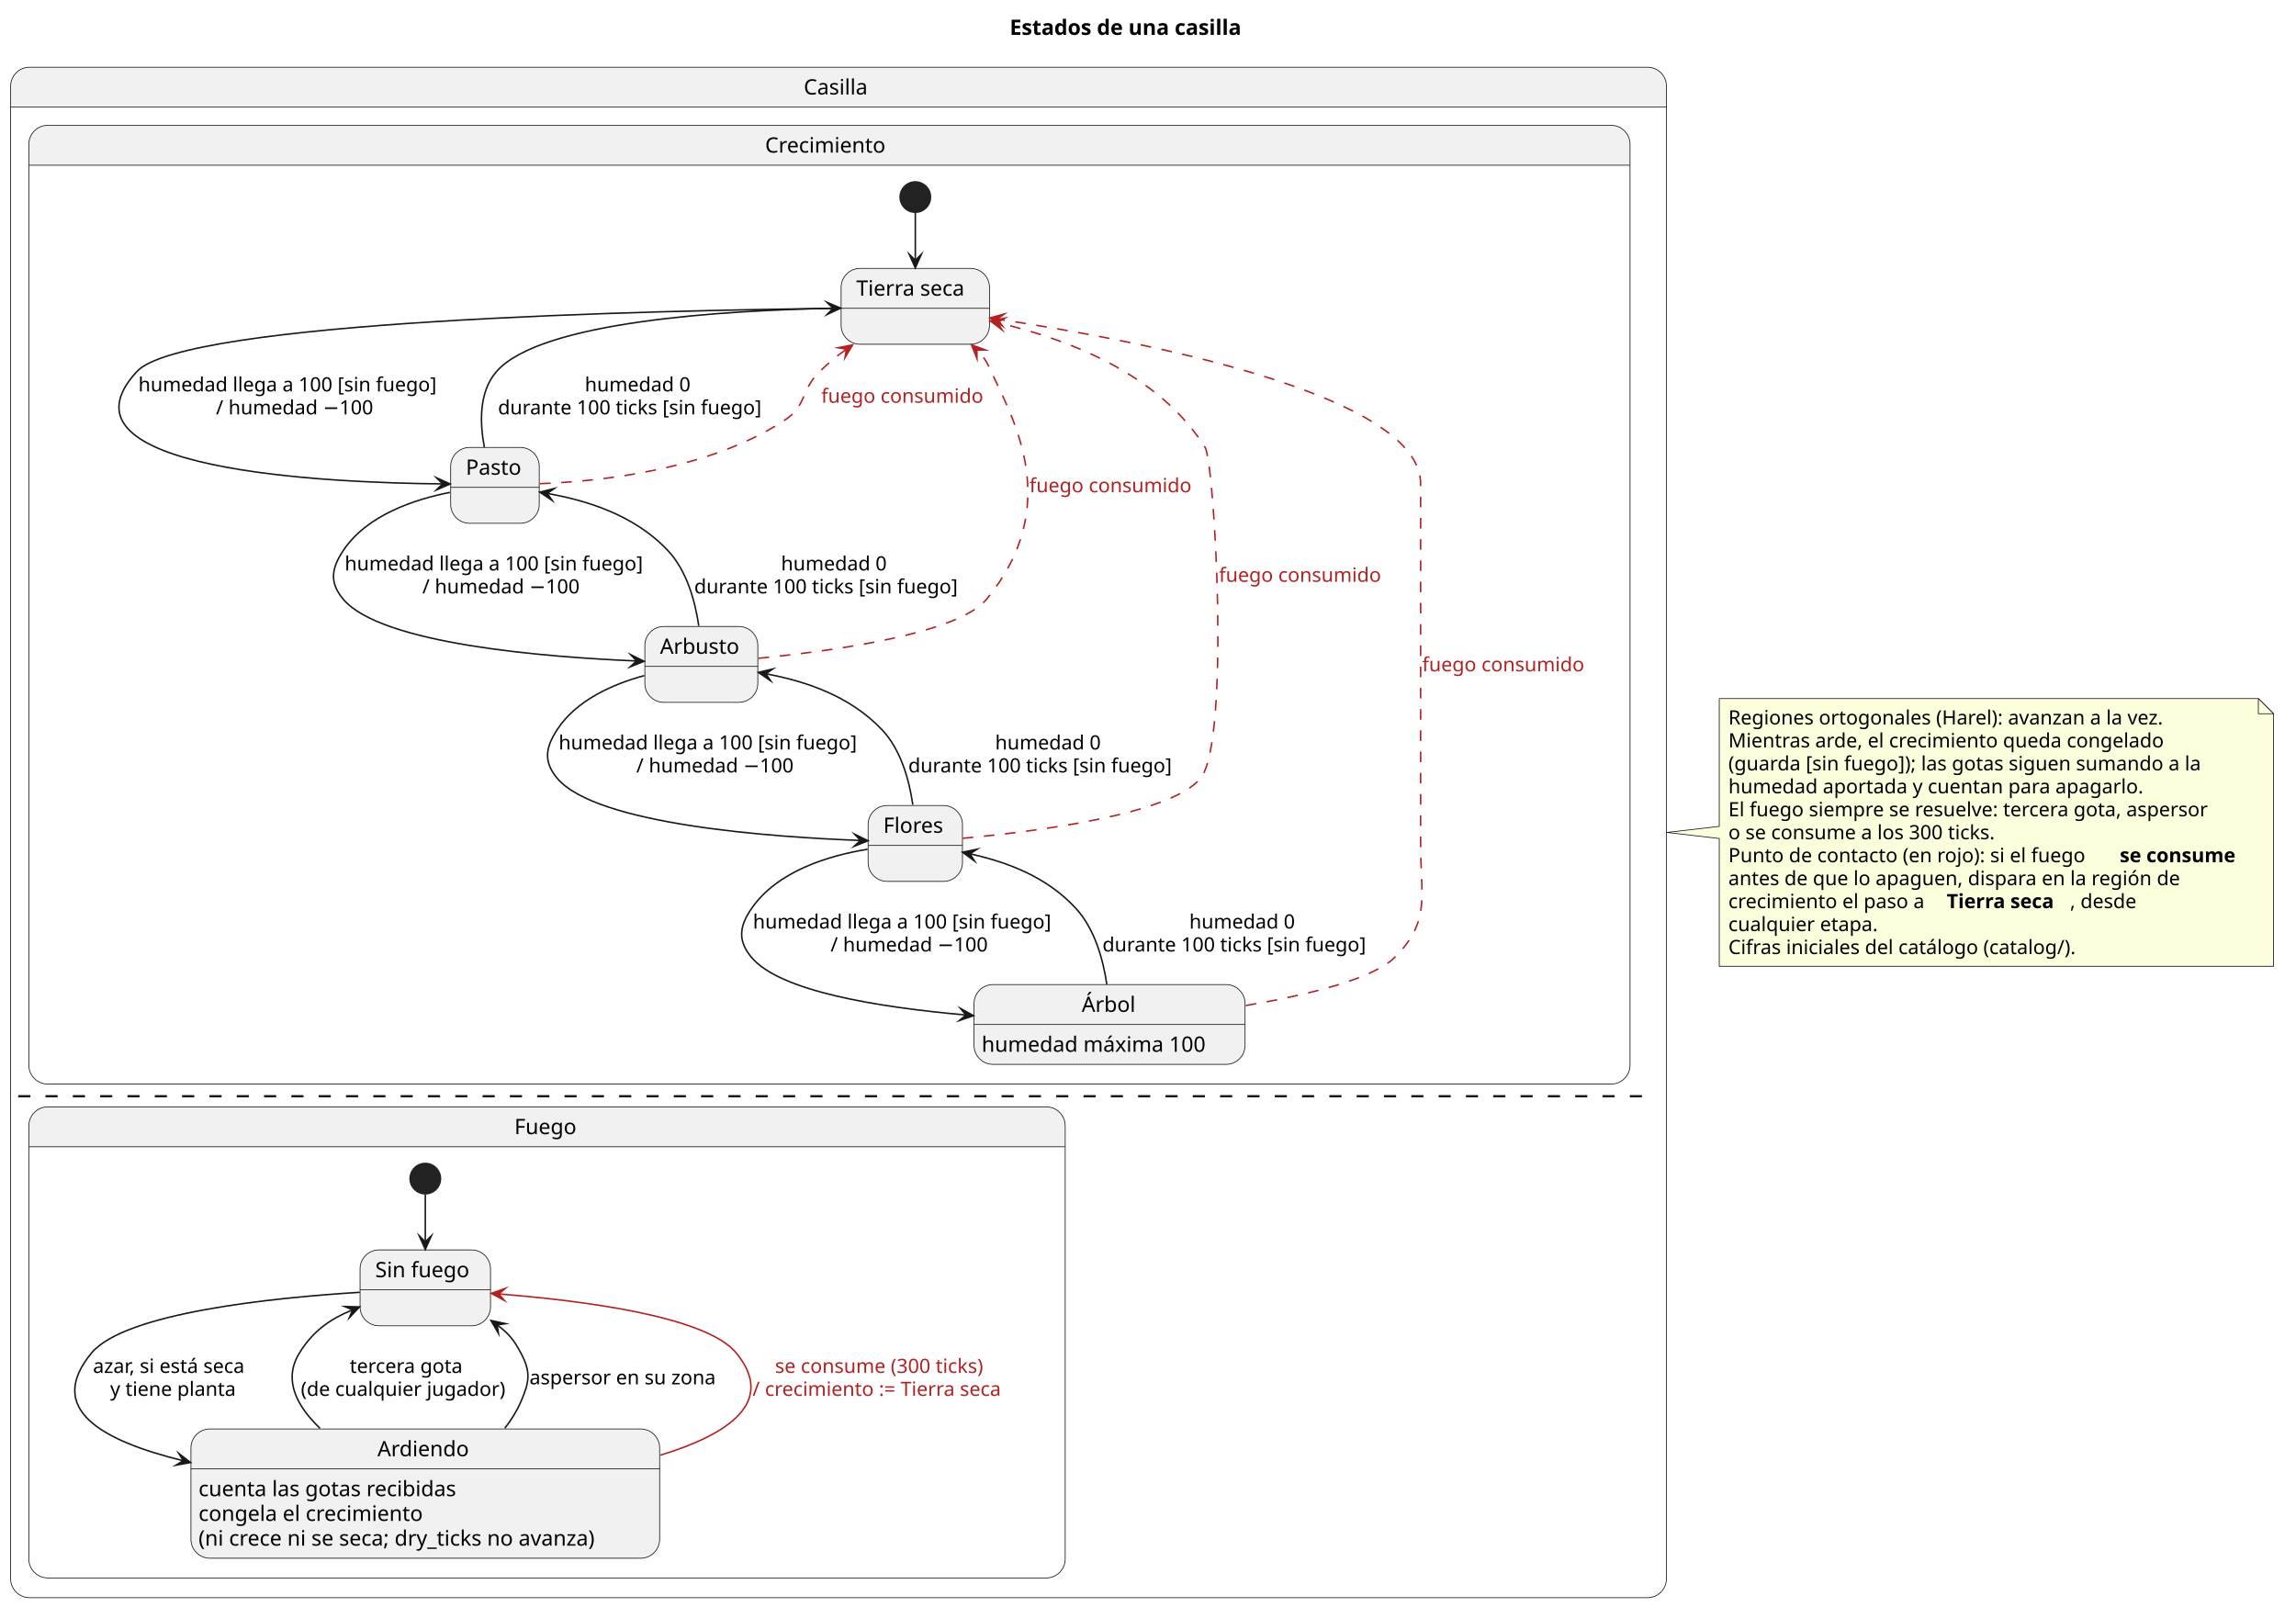
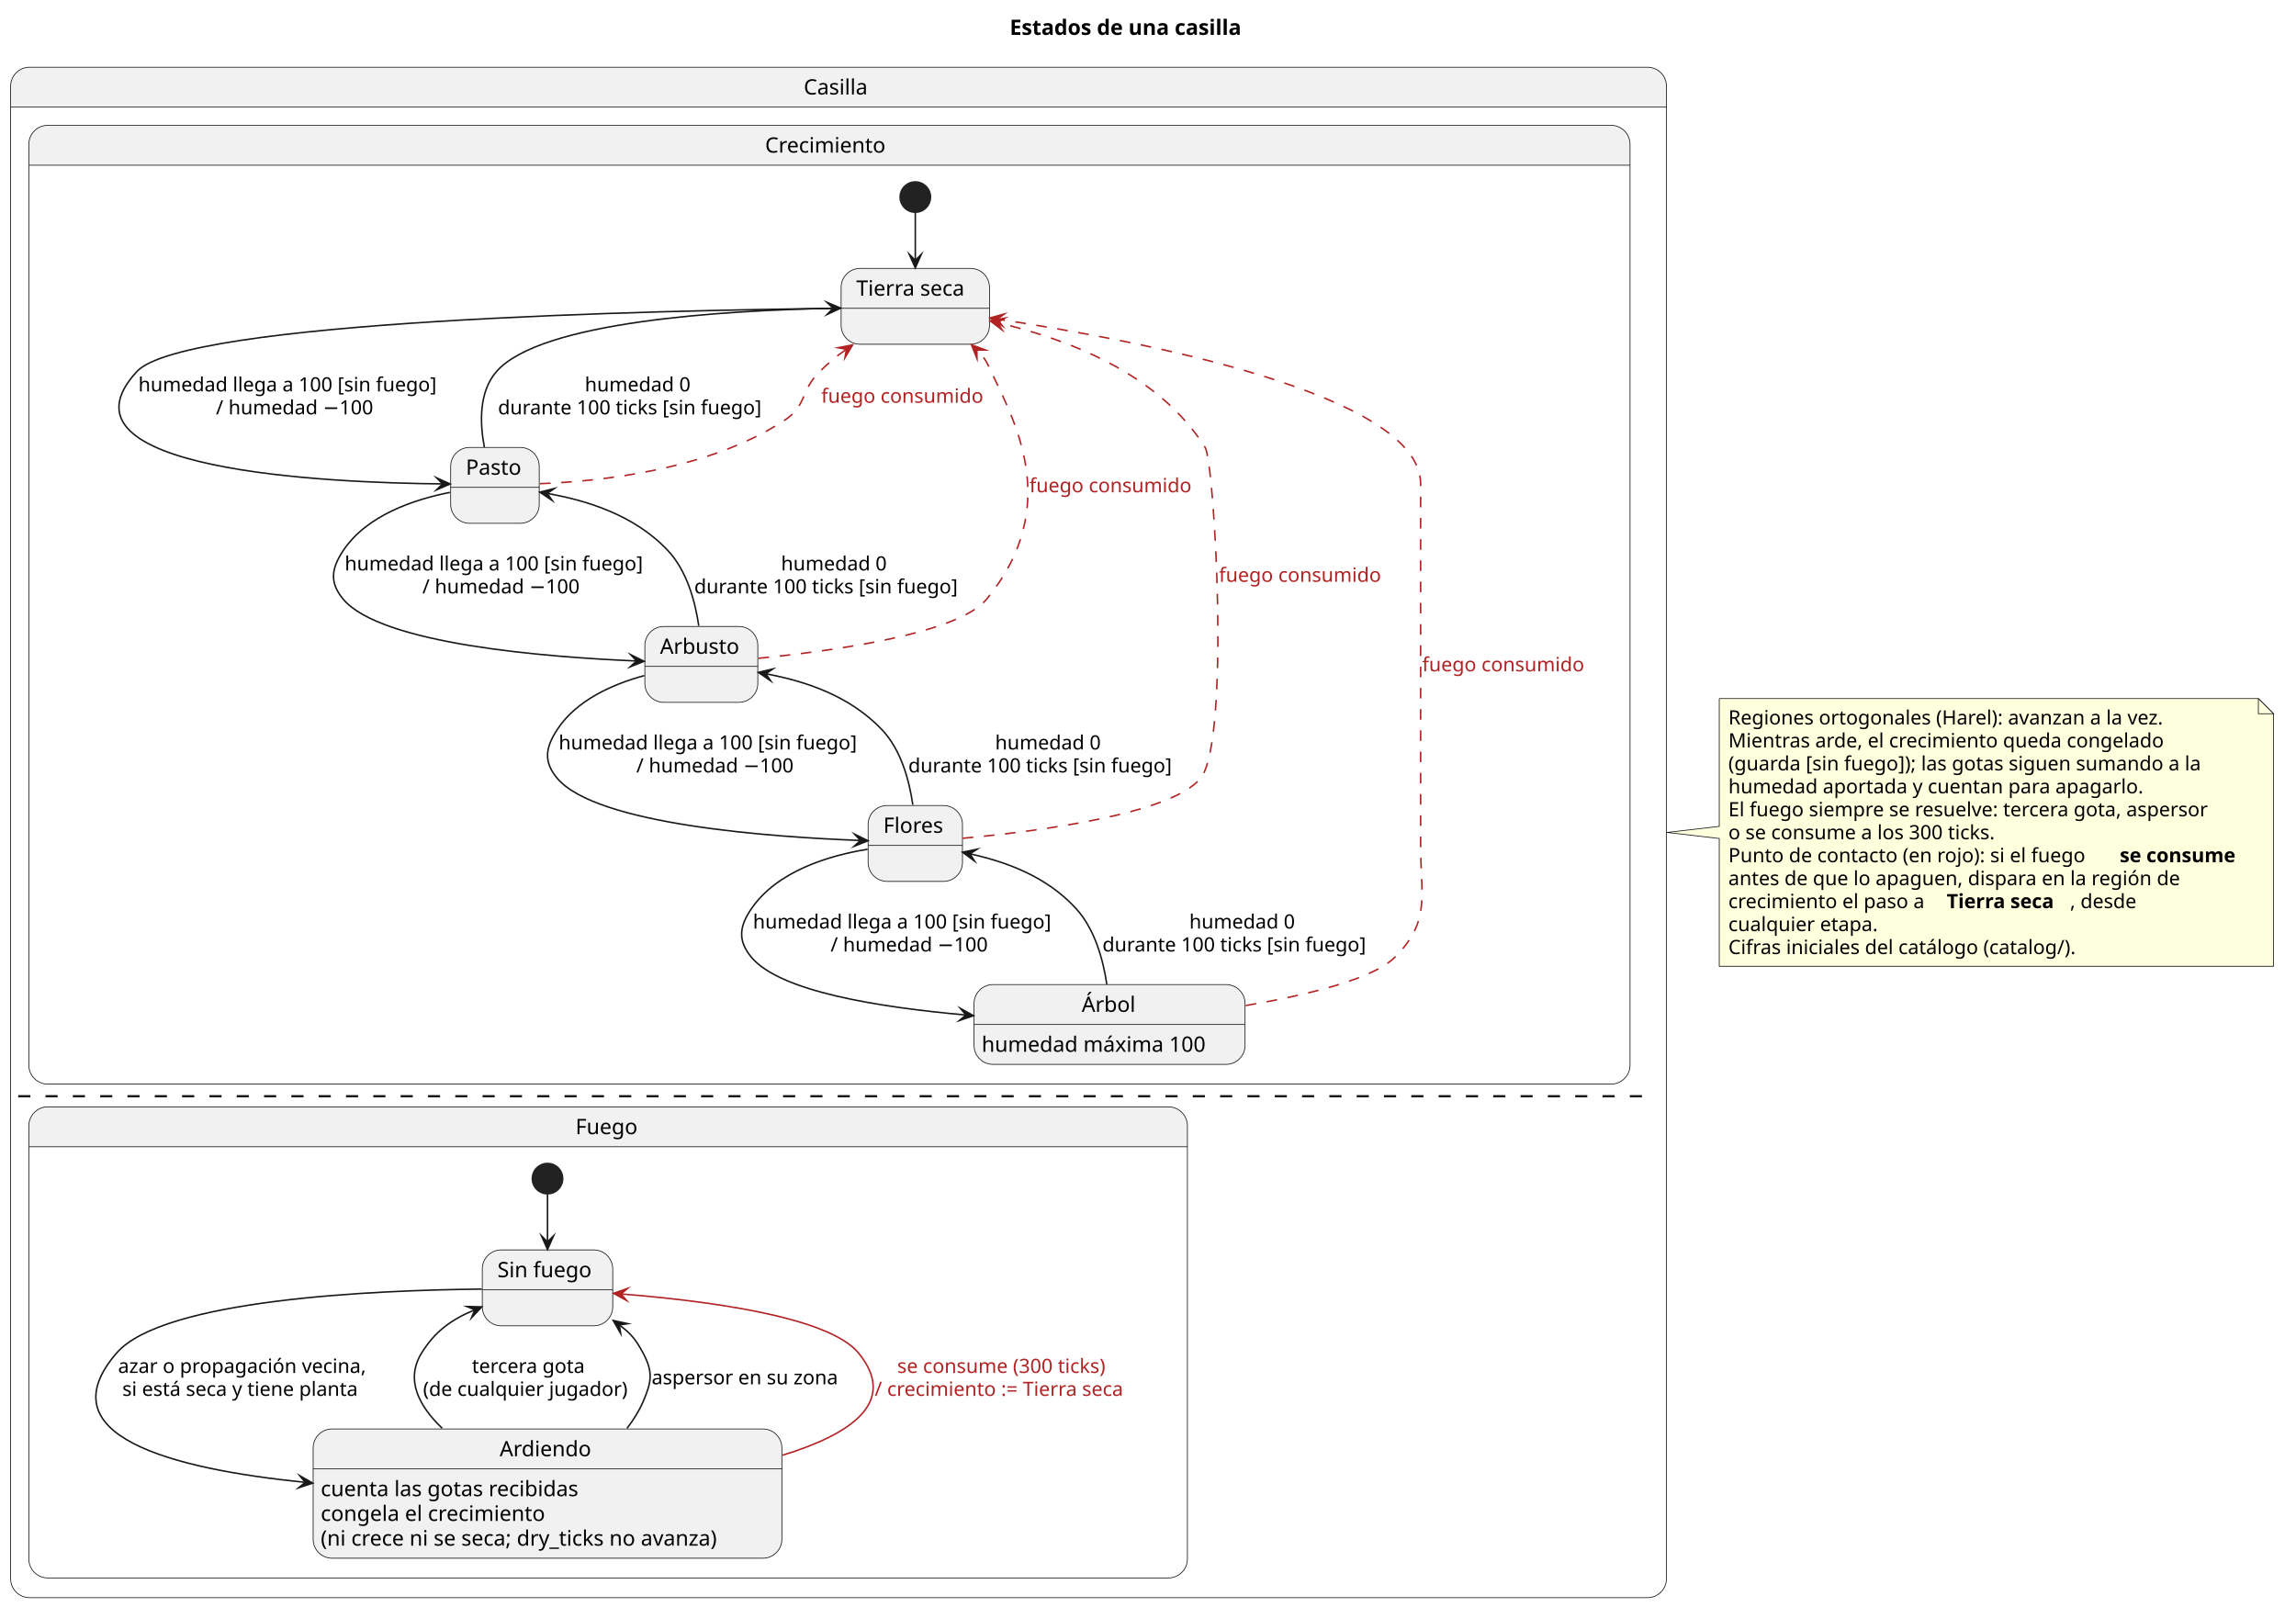
<svg xmlns="http://www.w3.org/2000/svg" version="1.1" data-diagram-type="STATE" style="width:1513px;height:1066px;background:#FFFFFF;" width="1513px" height="1066px" viewBox="0 0 1513 1066" zoomAndPan="magnify" preserveAspectRatio="none" contentStyleType="text/css">
  <defs />
  <g font-family="sans-serif" lengthAdjust="spacing">
    <g class="title" data-source-line="1">
      <text x="665.372" y="22.995" fill="#000" font-size="14" textLength="175.451" font-weight="700">Estados de una casilla</text>
    </g>
    <g class="entity" data-qualified-name="Casilla" id="ent0001" data-source-line="3">
      <path d="M19.5,44.297 L1085.645,44.297 A12.5,12.5 0 0 1 1098.145,56.797 L1098.145,70.594 L7,70.594 L7,56.797 A12.5,12.5 0 0 1 19.5,44.297" fill="#F1F1F1" />
      <rect x="7" y="44.297" width="1091.145" height="1008.672" fill="none" style="stroke:#181818;stroke-width:0.5;" rx="12.5" ry="12.5" />
      <line x1="7" y1="70.594" x2="1098.145" y2="70.594" style="stroke:#181818;stroke-width:0.5;" />
      <text x="529.624" y="62.292" fill="#000" font-size="14" textLength="45.896">Casilla</text>
      <g class="entity" data-qualified-name="Casilla.Crecimiento" id="ent0002" data-source-line="4">
        <path d="M31.5,82.594 L1061.645,82.594 A12.5,12.5 0 0 1 1074.145,95.094 L1074.145,108.891 L19,108.891 L19,95.094 A12.5,12.5 0 0 1 31.5,82.594" fill="#F1F1F1" />
        <rect x="19" y="82.594" width="1055.145" height="631.891" fill="none" style="stroke:#181818;stroke-width:0.5;" rx="12.5" ry="12.5" />
        <line x1="19" y1="108.891" x2="1074.145" y2="108.891" style="stroke:#181818;stroke-width:0.5;" />
        <text x="504.173" y="100.589" fill="#000" font-size="14" textLength="84.8">Crecimiento</text>
        <g class="entity" data-qualified-name="Casilla.Crecimiento.Seca" id="ent0003" data-source-line="5">
          <rect x="554.27" y="176.891" width="97.779" height="50" fill="#F1F1F1" style="stroke:#181818;stroke-width:0.5;" rx="12.5" ry="12.5" />
          <line x1="554.27" y1="203.188" x2="652.049" y2="203.188" style="stroke:#181818;stroke-width:0.5;" />
          <text x="564.27" y="194.886" fill="#000" font-size="14" textLength="77.779">Tierra seca</text>
        </g>
        <g class="entity" data-qualified-name="Casilla.Crecimiento.Pasto" id="ent0004" data-source-line="6">
          <rect x="296.97" y="294.891" width="58.37" height="50" fill="#F1F1F1" style="stroke:#181818;stroke-width:0.5;" rx="12.5" ry="12.5" />
          <line x1="296.97" y1="321.188" x2="355.34" y2="321.188" style="stroke:#181818;stroke-width:0.5;" />
          <text x="306.97" y="312.886" fill="#000" font-size="14" textLength="38.37">Pasto</text>
        </g>
        <g class="entity" data-qualified-name="Casilla.Crecimiento.Arbusto" id="ent0005" data-source-line="7">
          <rect x="424.94" y="412.891" width="74.441" height="50" fill="#F1F1F1" style="stroke:#181818;stroke-width:0.5;" rx="12.5" ry="12.5" />
          <line x1="424.94" y1="439.188" x2="499.381" y2="439.188" style="stroke:#181818;stroke-width:0.5;" />
          <text x="434.94" y="430.886" fill="#000" font-size="14" textLength="54.441">Arbusto</text>
        </g>
        <g class="entity" data-qualified-name="Casilla.Crecimiento.Flores" id="ent0006" data-source-line="8">
          <rect x="572.07" y="530.891" width="62.171" height="50" fill="#F1F1F1" style="stroke:#181818;stroke-width:0.5;" rx="12.5" ry="12.5" />
          <line x1="572.07" y1="557.188" x2="634.241" y2="557.188" style="stroke:#181818;stroke-width:0.5;" />
          <text x="582.07" y="548.886" fill="#000" font-size="14" textLength="42.171">Flores</text>
        </g>
        <g class="entity" data-qualified-name="Casilla.Crecimiento.Arbol" id="ent0007" data-source-line="9">
          <rect x="641.87" y="648.891" width="178.58" height="52.594" fill="#F1F1F1" style="stroke:#181818;stroke-width:0.5;" rx="12.5" ry="12.5" />
          <line x1="641.87" y1="675.188" x2="820.45" y2="675.188" style="stroke:#181818;stroke-width:0.5;" />
          <text x="712.823" y="666.886" fill="#000" font-size="14" textLength="36.675">Árbol</text>
          <text x="646.87" y="693.183" fill="#000" font-size="14" textLength="158.58">humedad máxima 100</text>
        </g>
        <g class="start_entity" data-qualified-name="Casilla.Crecimiento..start.Crecimiento" id="ent0012" data-source-line="12">
          <ellipse cx="603.16" cy="129.891" rx="10" ry="10" fill="#222" style="stroke:#222;stroke-width:1;" />
        </g>
        <g class="link" data-entity-1="ent0012" data-entity-2="ent0003" id="lnk13" data-source-line="12" data-link-type="dependency">
          <path d="M603.16,140.331 C603.16,149.581 603.16,159.081 603.16,171.571" style="stroke:#181818;stroke-width:1;" fill="none" id="*start*Crecimiento-to-Seca" />
          <polygon points="603.16,176.571,607.16,167.571,603.16,171.571,599.16,167.571,603.16,176.571" fill="#181818" style="stroke:#181818;stroke-width:1;stroke-linejoin:miter;stroke-miterlimit:10;" />
        </g>
        <g class="link" data-entity-1="ent0003" data-entity-2="ent0004" id="lnk14" data-source-line="13" data-link-type="dependency">
          <path d="M553.89,203.211 C431.49,204.531 121.19,211.211 90.16,244.891 C30,310.171 215.94,318.224 291.64,318.924" style="stroke:#181818;stroke-width:1;" fill="none" id="Seca-to-Pasto" />
          <polygon points="296.64,318.971,287.677,314.888,291.64,318.924,287.603,322.887,296.64,318.971" fill="#181818" style="stroke:#181818;stroke-width:1;stroke-linejoin:miter;stroke-miterlimit:10;" />
          <text x="91.16" y="257.958" fill="#000" font-size="13" textLength="212.278">humedad llega a 100 [sin fuego]</text>
          <text x="142.319" y="273.09" fill="#000" font-size="13" textLength="109.96">/ humedad −100</text>
        </g>
        <g class="link" data-entity-1="ent0004" data-entity-2="ent0005" id="lnk15" data-source-line="14" data-link-type="dependency">
          <path d="M296.49,324.521 C273.02,329.131 241.69,339.521 226.16,362.891 C218.29,374.731 217.03,383.981 226.16,394.891 C251.01,424.551 359.335,433.068 419.455,435.628" style="stroke:#181818;stroke-width:1;" fill="none" id="Pasto-to-Arbusto" />
          <polygon points="424.45,435.841,415.628,431.461,419.455,435.628,415.288,439.454,424.45,435.841" fill="#181818" style="stroke:#181818;stroke-width:1;stroke-linejoin:miter;stroke-miterlimit:10;" />
          <text x="227.16" y="375.958" fill="#000" font-size="13" textLength="212.278">humedad llega a 100 [sin fuego]</text>
          <text x="278.319" y="391.09" fill="#000" font-size="13" textLength="109.96">/ humedad −100</text>
        </g>
        <g class="link" data-entity-1="ent0005" data-entity-2="ent0006" id="lnk16" data-source-line="15" data-link-type="dependency">
          <path d="M424.59,445.251 C403.88,450.881 379.85,461.391 367.16,480.891 C359.4,492.801 358.03,501.981 367.16,512.891 C392.95,543.671 508.994,551.722 567.004,553.912" style="stroke:#181818;stroke-width:1;" fill="none" id="Arbusto-to-Flores" />
          <polygon points="572,554.101,563.157,549.764,567.004,553.912,562.856,557.758,572,554.101" fill="#181818" style="stroke:#181818;stroke-width:1;stroke-linejoin:miter;stroke-miterlimit:10;" />
          <text x="368.16" y="493.958" fill="#000" font-size="13" textLength="212.278">humedad llega a 100 [sin fuego]</text>
          <text x="419.319" y="509.09" fill="#000" font-size="13" textLength="109.96">/ humedad −100</text>
        </g>
        <g class="link" data-entity-1="ent0006" data-entity-2="ent0007" id="lnk17" data-source-line="16" data-link-type="dependency">
          <path d="M571.71,559.711 C546.35,563.841 512.2,573.981 495.16,598.891 C487.13,610.621 486.05,619.961 495.16,630.891 C513.86,653.331 577.92,663.737 636.54,668.957" style="stroke:#181818;stroke-width:1;" fill="none" id="Flores-to-Arbol" />
          <polygon points="641.52,669.401,632.91,664.618,636.54,668.957,632.201,672.587,641.52,669.401" fill="#181818" style="stroke:#181818;stroke-width:1;stroke-linejoin:miter;stroke-miterlimit:10;" />
          <text x="496.16" y="611.958" fill="#000" font-size="13" textLength="212.278">humedad llega a 100 [sin fuego]</text>
          <text x="547.319" y="627.09" fill="#000" font-size="13" textLength="109.96">/ humedad −100</text>
        </g>
        <g class="link" data-entity-1="ent0007" data-entity-2="ent0006" id="lnk18" data-source-line="17" data-link-type="dependency">
          <path d="M729.36,648.731 C726.98,632.671 721.54,612.481 709.16,598.891 C689.7,577.521 662.843,567.947 639.153,562.727" style="stroke:#181818;stroke-width:1;" fill="none" id="Arbol-to-Flores" />
          <polygon points="634.27,561.651,642.198,567.494,639.153,562.727,643.92,559.681,634.27,561.651" fill="#181818" style="stroke:#181818;stroke-width:1;stroke-linejoin:miter;stroke-miterlimit:10;" />
          <text x="783.695" y="611.958" fill="#000" font-size="13" textLength="74.014">humedad 0</text>
          <text x="726.49" y="627.09" fill="#000" font-size="13" textLength="188.424">durante 100 ticks [sin fuego]</text>
        </g>
        <g class="link" data-entity-1="ent0006" data-entity-2="ent0005" id="lnk19" data-source-line="18" data-link-type="dependency">
          <path d="M601.52,530.411 C599.22,514.451 593.81,494.191 581.16,480.891 C559.87,458.501 530.845,448.947 504.655,444.067" style="stroke:#181818;stroke-width:1;" fill="none" id="Flores-to-Arbusto" />
          <polygon points="499.74,443.151,507.855,448.732,504.655,444.067,509.32,440.867,499.74,443.151" fill="#181818" style="stroke:#181818;stroke-width:1;stroke-linejoin:miter;stroke-miterlimit:10;" />
          <text x="655.765" y="493.958" fill="#000" font-size="13" textLength="74.014">humedad 0</text>
          <text x="598.56" y="509.09" fill="#000" font-size="13" textLength="188.424">durante 100 ticks [sin fuego]</text>
        </g>
        <g class="link" data-entity-1="ent0005" data-entity-2="ent0004" id="lnk20" data-source-line="19" data-link-type="dependency">
          <path d="M460.46,412.461 C458.14,396.531 452.72,376.281 440.16,362.891 C418.01,339.271 386.364,329.749 360.624,325.209" style="stroke:#181818;stroke-width:1;" fill="none" id="Arbusto-to-Pasto" />
          <polygon points="355.7,324.341,363.868,329.843,360.624,325.209,365.258,321.965,355.7,324.341" fill="#181818" style="stroke:#181818;stroke-width:1;stroke-linejoin:miter;stroke-miterlimit:10;" />
          <text x="514.695" y="375.958" fill="#000" font-size="13" textLength="74.014">humedad 0</text>
          <text x="457.49" y="391.09" fill="#000" font-size="13" textLength="188.424">durante 100 ticks [sin fuego]</text>
        </g>
        <g class="link" data-entity-1="ent0004" data-entity-2="ent0003" id="lnk21" data-source-line="20" data-link-type="dependency">
          <path d="M319.18,294.731 C316.13,278.711 315.51,258.261 327.16,244.891 C356.05,211.721 477.711,204.57 548.981,203.16" style="stroke:#181818;stroke-width:1;" fill="none" id="Pasto-to-Seca" />
          <polygon points="553.98,203.061,544.903,199.239,548.981,203.16,545.061,207.238,553.98,203.061" fill="#181818" style="stroke:#181818;stroke-width:1;stroke-linejoin:miter;stroke-miterlimit:10;" />
          <text x="385.365" y="257.958" fill="#000" font-size="13" textLength="74.014">humedad 0</text>
          <text x="328.16" y="273.09" fill="#000" font-size="13" textLength="188.424">durante 100 ticks [sin fuego]</text>
        </g>
        <g class="link" data-entity-1="ent0004" data-entity-2="ent0003" id="lnk22" data-source-line="21" data-link-type="dependency">
          <path d="M355.83,318.771 C395.68,317.271 467.24,309.731 517.16,276.891 C531.79,267.261 527.56,257.051 540.16,244.891 C546.68,238.591 550.179,235.505 557.779,230.165" style="stroke:#B22222;stroke-width:1;stroke-dasharray:7,7;" fill="none" id="Pasto-to-Seca-1" />
          <polygon points="561.87,227.291,552.206,229.192,557.779,230.165,556.806,235.738,561.87,227.291" fill="#B22222" style="stroke:#B22222;stroke-width:1;stroke-linejoin:miter;stroke-miterlimit:10;" />
          <text x="541.16" y="265.458" fill="#B22222" font-size="13" textLength="111.985">fuego consumido</text>
        </g>
        <g class="link" data-entity-1="ent0005" data-entity-2="ent0003" id="lnk23" data-source-line="22" data-link-type="dependency">
          <path d="M499.87,433.851 C549.15,429.011 631.41,417.681 650.16,394.891 C700.72,333.401 668.05,276.841 653.16,244.891 C650.09,238.311 649.006,235.906 643.746,230.736" style="stroke:#B22222;stroke-width:1;stroke-dasharray:7,7;" fill="none" id="Arbusto-to-Seca" />
          <polygon points="640.18,227.231,643.795,236.392,643.746,230.736,649.403,230.687,640.18,227.231" fill="#B22222" style="stroke:#B22222;stroke-width:1;stroke-linejoin:miter;stroke-miterlimit:10;" />
          <text x="678.35" y="324.458" fill="#B22222" font-size="13" textLength="111.985">fuego consumido</text>
        </g>
        <g class="link" data-entity-1="ent0006" data-entity-2="ent0003" id="lnk24" data-source-line="23" data-link-type="dependency">
          <path d="M634.4,552.481 C682.61,548.051 771.65,536.791 791.16,512.891 C810.84,488.771 800.34,304.731 794.16,294.891 C763.32,245.801 702.995,223.445 657.395,212.625" style="stroke:#B22222;stroke-width:1;stroke-dasharray:7,7;" fill="none" id="Flores-to-Seca" />
          <polygon points="652.53,211.471,660.363,217.44,657.395,212.625,662.21,209.657,652.53,211.471" fill="#B22222" style="stroke:#B22222;stroke-width:1;stroke-linejoin:miter;stroke-miterlimit:10;" />
          <text x="803.26" y="383.458" fill="#B22222" font-size="13" textLength="111.985">fuego consumido</text>
        </g>
        <g class="link" data-entity-1="ent0007" data-entity-2="ent0003" id="lnk25" data-source-line="24" data-link-type="dependency">
          <path d="M820.91,662.721 C862.05,655.681 904.83,645.221 919.16,630.891 C943.01,607.021 936.16,590.631 936.16,556.891 C936.16,318.891 936.16,318.891 936.16,318.891 C936.16,259.501 749.864,224.256 657.234,210.296" style="stroke:#B22222;stroke-width:1;stroke-dasharray:7,7;" fill="none" id="Arbol-to-Seca" />
          <polygon points="652.29,209.551,660.593,214.847,657.234,210.296,661.786,206.937,652.29,209.551" fill="#B22222" style="stroke:#B22222;stroke-width:1;stroke-linejoin:miter;stroke-miterlimit:10;" />
          <text x="937.16" y="442.458" fill="#B22222" font-size="13" textLength="111.985">fuego consumido</text>
        </g>
      </g>
      <line x1="12" y1="722.484" x2="1091.145" y2="722.484" style="stroke:#181818;stroke-width:1.5;stroke-dasharray:8,10;" />
      <g class="entity" data-qualified-name="Casilla.CONC1.Fuego" id="ent0009" data-source-line="27">
-         <path d="M31.5,729.484 L689.436,729.484 A12.5,12.5 0 0 1 701.936,741.984 L701.936,755.781 L19,755.781 L19,741.984 A12.5,12.5 0 0 1 31.5,729.484" fill="#F1F1F1" />
-         <rect x="19" y="729.484" width="682.936" height="310.484" fill="none" style="stroke:#181818;stroke-width:0.5;" rx="12.5" ry="12.5" />
-         <line x1="19" y1="755.781" x2="701.936" y2="755.781" style="stroke:#181818;stroke-width:0.5;" />
-         <text x="338.972" y="747.479" fill="#000" font-size="14" textLength="42.991">Fuego</text>
+         <path d="M31.5,729.484 L769.966,729.484 A12.5,12.5 0 0 1 782.466,741.984 L782.466,755.781 L19,755.781 L19,741.984 A12.5,12.5 0 0 1 31.5,729.484" fill="#F1F1F1" />
+         <rect x="19" y="729.484" width="763.466" height="310.484" fill="none" style="stroke:#181818;stroke-width:0.5;" rx="12.5" ry="12.5" />
+         <line x1="19" y1="755.781" x2="782.466" y2="755.781" style="stroke:#181818;stroke-width:0.5;" />
+         <text x="379.237" y="747.479" fill="#000" font-size="14" textLength="42.991">Fuego</text>
        <g class="entity" data-qualified-name="Casilla.CONC1.Fuego.SinFuego" id="ent0010" data-source-line="28">
-           <rect x="237.27" y="823.781" width="85.967" height="50" fill="#F1F1F1" style="stroke:#181818;stroke-width:0.5;" rx="12.5" ry="12.5" />
-           <line x1="237.27" y1="850.078" x2="323.237" y2="850.078" style="stroke:#181818;stroke-width:0.5;" />
-           <text x="247.27" y="841.776" fill="#000" font-size="14" textLength="65.967">Sin fuego</text>
+           <rect x="317.81" y="823.781" width="85.967" height="50" fill="#F1F1F1" style="stroke:#181818;stroke-width:0.5;" rx="12.5" ry="12.5" />
+           <line x1="317.81" y1="850.078" x2="403.777" y2="850.078" style="stroke:#181818;stroke-width:0.5;" />
+           <text x="327.81" y="841.776" fill="#000" font-size="14" textLength="65.967">Sin fuego</text>
        </g>
        <g class="entity" data-qualified-name="Casilla.CONC1.Fuego.Ardiendo" id="ent0011" data-source-line="29">
-           <rect x="125.82" y="941.781" width="308.873" height="85.188" fill="#F1F1F1" style="stroke:#181818;stroke-width:0.5;" rx="12.5" ry="12.5" />
-           <line x1="125.82" y1="968.078" x2="434.693" y2="968.078" style="stroke:#181818;stroke-width:0.5;" />
-           <text x="248.733" y="959.776" fill="#000" font-size="14" textLength="63.048">Ardiendo</text>
-           <text x="130.82" y="986.073" fill="#000" font-size="14" textLength="183.545">cuenta las gotas recibidas</text>
-           <text x="130.82" y="1002.37" fill="#000" font-size="14" textLength="159.229">congela el crecimiento</text>
-           <text x="130.82" y="1018.667" fill="#000" font-size="14" textLength="288.873">(ni crece ni se seca; dry_ticks no avanza)</text>
+           <rect x="206.36" y="941.781" width="308.873" height="85.188" fill="#F1F1F1" style="stroke:#181818;stroke-width:0.5;" rx="12.5" ry="12.5" />
+           <line x1="206.36" y1="968.078" x2="515.233" y2="968.078" style="stroke:#181818;stroke-width:0.5;" />
+           <text x="329.273" y="959.776" fill="#000" font-size="14" textLength="63.048">Ardiendo</text>
+           <text x="211.36" y="986.073" fill="#000" font-size="14" textLength="183.545">cuenta las gotas recibidas</text>
+           <text x="211.36" y="1002.37" fill="#000" font-size="14" textLength="159.229">congela el crecimiento</text>
+           <text x="211.36" y="1018.667" fill="#000" font-size="14" textLength="288.873">(ni crece ni se seca; dry_ticks no avanza)</text>
        </g>
        <g class="start_entity" data-qualified-name="Casilla.CONC1.Fuego..start.Fuego" id="ent0026" data-source-line="33">
-           <ellipse cx="280.26" cy="776.781" rx="10" ry="10" fill="#222" style="stroke:#222;stroke-width:1;" />
+           <ellipse cx="360.79" cy="776.781" rx="10" ry="10" fill="#222" style="stroke:#222;stroke-width:1;" />
        </g>
        <g class="link" data-entity-1="ent0026" data-entity-2="ent0010" id="lnk27" data-source-line="33" data-link-type="dependency">
-           <path d="M280.26,787.221 C280.26,796.481 280.26,805.981 280.26,818.471" style="stroke:#181818;stroke-width:1;" fill="none" id="*start*Fuego-to-SinFuego" />
-           <polygon points="280.26,823.471,284.26,814.471,280.26,818.471,276.26,814.471,280.26,823.471" fill="#181818" style="stroke:#181818;stroke-width:1;stroke-linejoin:miter;stroke-miterlimit:10;" />
+           <path d="M360.79,787.221 C360.79,796.481 360.79,805.981 360.79,818.471" style="stroke:#181818;stroke-width:1;" fill="none" id="*start*Fuego-to-SinFuego" />
+           <polygon points="360.79,823.471,364.79,814.471,360.79,818.471,356.79,814.471,360.79,823.471" fill="#181818" style="stroke:#181818;stroke-width:1;stroke-linejoin:miter;stroke-miterlimit:10;" />
        </g>
        <g class="link" data-entity-1="ent0010" data-entity-2="ent0011" id="lnk28" data-source-line="34" data-link-type="dependency">
-           <path d="M237.09,851.711 C179.51,855.281 82.25,865.191 60.26,891.781 C30,928.361 66.213,949.362 120.743,962.712" style="stroke:#181818;stroke-width:1;" fill="none" id="SinFuego-to-Ardiendo" />
-           <polygon points="125.6,963.901,117.809,957.876,120.743,962.712,115.907,965.646,125.6,963.901" fill="#181818" style="stroke:#181818;stroke-width:1;stroke-linejoin:miter;stroke-miterlimit:10;" />
-           <text x="61.26" y="904.848" fill="#000" font-size="13" textLength="112.734">azar, si está seca</text>
-           <text x="72.61" y="919.981" fill="#000" font-size="13" textLength="90.035">y tiene planta</text>
+           <path d="M317.52,849.591 C245.85,850.301 107.36,856.361 76.79,891.781 C30,946.011 111.596,967.876 201.136,976.976" style="stroke:#181818;stroke-width:1;" fill="none" id="SinFuego-to-Ardiendo" />
+           <polygon points="206.11,977.481,197.561,972.592,201.136,976.976,196.752,980.551,206.11,977.481" fill="#181818" style="stroke:#181818;stroke-width:1;stroke-linejoin:miter;stroke-miterlimit:10;" />
+           <text x="77.79" y="904.848" fill="#000" font-size="13" textLength="176.179">azar o propagación vecina,</text>
+           <text x="80.612" y="919.981" fill="#000" font-size="13" textLength="170.536">si está seca y tiene planta</text>
        </g>
        <g class="link" data-entity-1="ent0011" data-entity-2="ent0010" id="lnk29" data-source-line="35" data-link-type="dependency">
-           <path d="M210.88,941.331 C195.44,926.601 186.47,909.331 197.26,891.781 C206.14,877.341 217.087,869.61 232.347,863.23" style="stroke:#181818;stroke-width:1;" fill="none" id="Ardiendo-to-SinFuego" />
-           <polygon points="236.96,861.301,227.114,861.082,232.347,863.23,230.199,868.463,236.96,861.301" fill="#181818" style="stroke:#181818;stroke-width:1;stroke-linejoin:miter;stroke-miterlimit:10;" />
-           <text x="230.455" y="904.848" fill="#000" font-size="13" textLength="80.298">tercera gota</text>
-           <text x="198.26" y="919.981" fill="#000" font-size="13" textLength="144.688">(de cualquier jugador)</text>
+           <path d="M291.41,941.331 C275.98,926.601 267.01,909.331 277.79,891.781 C286.67,877.341 297.616,869.609 312.886,863.229" style="stroke:#181818;stroke-width:1;" fill="none" id="Ardiendo-to-SinFuego" />
+           <polygon points="317.5,861.301,307.654,861.08,312.886,863.229,310.738,868.462,317.5,861.301" fill="#181818" style="stroke:#181818;stroke-width:1;stroke-linejoin:miter;stroke-miterlimit:10;" />
+           <text x="310.985" y="904.848" fill="#000" font-size="13" textLength="80.298">tercera gota</text>
+           <text x="278.79" y="919.981" fill="#000" font-size="13" textLength="144.688">(de cualquier jugador)</text>
        </g>
        <g class="link" data-entity-1="ent0011" data-entity-2="ent0010" id="lnk30" data-source-line="36" data-link-type="dependency">
-           <path d="M332.64,941.341 C336.89,935.881 340.58,930.011 343.26,923.781 C348.88,910.721 349.97,904.321 343.26,891.781 C338.67,883.211 335.504,879.035 327.584,873.235" style="stroke:#181818;stroke-width:1;" fill="none" id="Ardiendo-to-SinFuego-1" />
-           <polygon points="323.55,870.281,328.448,878.826,327.584,873.235,333.174,872.372,323.55,870.281" fill="#181818" style="stroke:#181818;stroke-width:1;stroke-linejoin:miter;stroke-miterlimit:10;" />
-           <text x="348.89" y="912.348" fill="#000" font-size="13" textLength="131.035">aspersor en su zona</text>
+           <path d="M413.18,941.341 C417.43,935.881 421.11,930.011 423.79,923.781 C429.42,910.721 430.5,904.321 423.79,891.781 C419.2,883.211 416.032,879.038 408.122,873.238" style="stroke:#181818;stroke-width:1;" fill="none" id="Ardiendo-to-SinFuego-1" />
+           <polygon points="404.09,870.281,408.983,878.829,408.122,873.238,413.713,872.377,404.09,870.281" fill="#181818" style="stroke:#181818;stroke-width:1;stroke-linejoin:miter;stroke-miterlimit:10;" />
+           <text x="429.43" y="912.348" fill="#000" font-size="13" textLength="131.035">aspersor en su zona</text>
        </g>
        <g class="link" data-entity-1="ent0011" data-entity-2="ent0010" id="lnk31" data-source-line="37" data-link-type="dependency">
-           <path d="M435.19,959.061 C480.43,945.201 511.5,923.951 485.26,891.781 C465.28,867.291 382.734,857.086 328.714,852.806" style="stroke:#B22222;stroke-width:1;" fill="none" id="Ardiendo-to-SinFuego-2" />
-           <polygon points="323.73,852.411,332.386,857.11,328.714,852.806,333.018,849.135,323.73,852.411" fill="#B22222" style="stroke:#B22222;stroke-width:1;stroke-linejoin:miter;stroke-miterlimit:10;" />
-           <text x="510.745" y="904.848" fill="#B22222" font-size="13" textLength="151.296">se consume (300 ticks)</text>
-           <text x="495.85" y="919.981" fill="#B22222" font-size="13" textLength="181.086">/ crecimiento := Tierra seca</text>
+           <path d="M515.73,959.061 C560.97,945.201 592.04,923.951 565.79,891.781 C545.81,867.291 463.274,857.086 409.254,852.806" style="stroke:#B22222;stroke-width:1;" fill="none" id="Ardiendo-to-SinFuego-2" />
+           <polygon points="404.27,852.411,412.926,857.11,409.254,852.806,413.558,849.135,404.27,852.411" fill="#B22222" style="stroke:#B22222;stroke-width:1;stroke-linejoin:miter;stroke-miterlimit:10;" />
+           <text x="591.275" y="904.848" fill="#B22222" font-size="13" textLength="151.296">se consume (300 ticks)</text>
+           <text x="576.38" y="919.981" fill="#B22222" font-size="13" textLength="181.086">/ crecimiento := Tierra seca</text>
        </g>
      </g>
    </g>
    <g class="entity" data-qualified-name="GMN32" id="ent0033" data-source-line="42">
      <path d="M1132.95,460.397 L1132.95,544.627 L1098.37,548.627 L1132.95,552.627 L1132.95,636.858 A0,0 0 0 0 1132.95,636.858 L1498.196,636.858 A0,0 0 0 0 1498.196,636.858 L1498.196,470.397 L1488.196,460.397 L1132.95,460.397 A0,0 0 0 0 1132.95,460.397" style="stroke:#181818;stroke-width:0.5;" fill="#FEFFDD" />
      <path d="M1488.196,460.397 L1488.196,470.397 L1498.196,470.397 L1488.196,460.397" style="stroke:#181818;stroke-width:0.5;" fill="#FEFFDD" />
      <text x="1138.95" y="477.464" fill="#000" font-size="13" textLength="312.102">Regiones ortogonales (Harel): avanzan a la vez.</text>
      <text x="1138.95" y="492.597" fill="#000" font-size="13" textLength="307.106">Mientras arde, el crecimiento queda congelado</text>
      <text x="1138.95" y="507.729" fill="#000" font-size="13" textLength="336.527">(guarda [sin fuego]); las gotas siguen sumando a la</text>
      <text x="1138.95" y="522.862" fill="#000" font-size="13" textLength="292.665">humedad aportada y cuentan para apagarlo.</text>
      <text x="1138.95" y="537.995" fill="#000" font-size="13" textLength="341.923">El fuego siempre se resuelve: tercera gota, aspersor</text>
      <text x="1138.95" y="553.128" fill="#000" font-size="13" textLength="191.94">o se consume a los 300 ticks.</text>
      <text x="1138.95" y="568.261" fill="#000" font-size="13" textLength="253.786">Punto de contacto (en rojo): si el fuego</text>
      <text x="1396.868" y="568.261" fill="#000" font-size="13" textLength="86.328" font-weight="700">se consume</text>
      <text x="1138.95" y="583.393" fill="#000" font-size="13" textLength="320.246">antes de que lo apaguen, dispara en la región de</text>
      <text x="1138.95" y="598.526" fill="#000" font-size="13" textLength="139.731">crecimiento el paso a</text>
      <text x="1282.813" y="598.526" fill="#000" font-size="13" textLength="81.294" font-weight="700">Tierra seca</text>
      <text x="1364.108" y="598.526" fill="#000" font-size="13" textLength="47.538">, desde</text>
      <text x="1138.95" y="613.659" fill="#000" font-size="13" textLength="105.955">cualquier etapa.</text>
      <text x="1138.95" y="628.792" fill="#000" font-size="13" textLength="248.911">Cifras iniciales del catálogo (catalog/).</text>
    </g>
  </g>
</svg>
